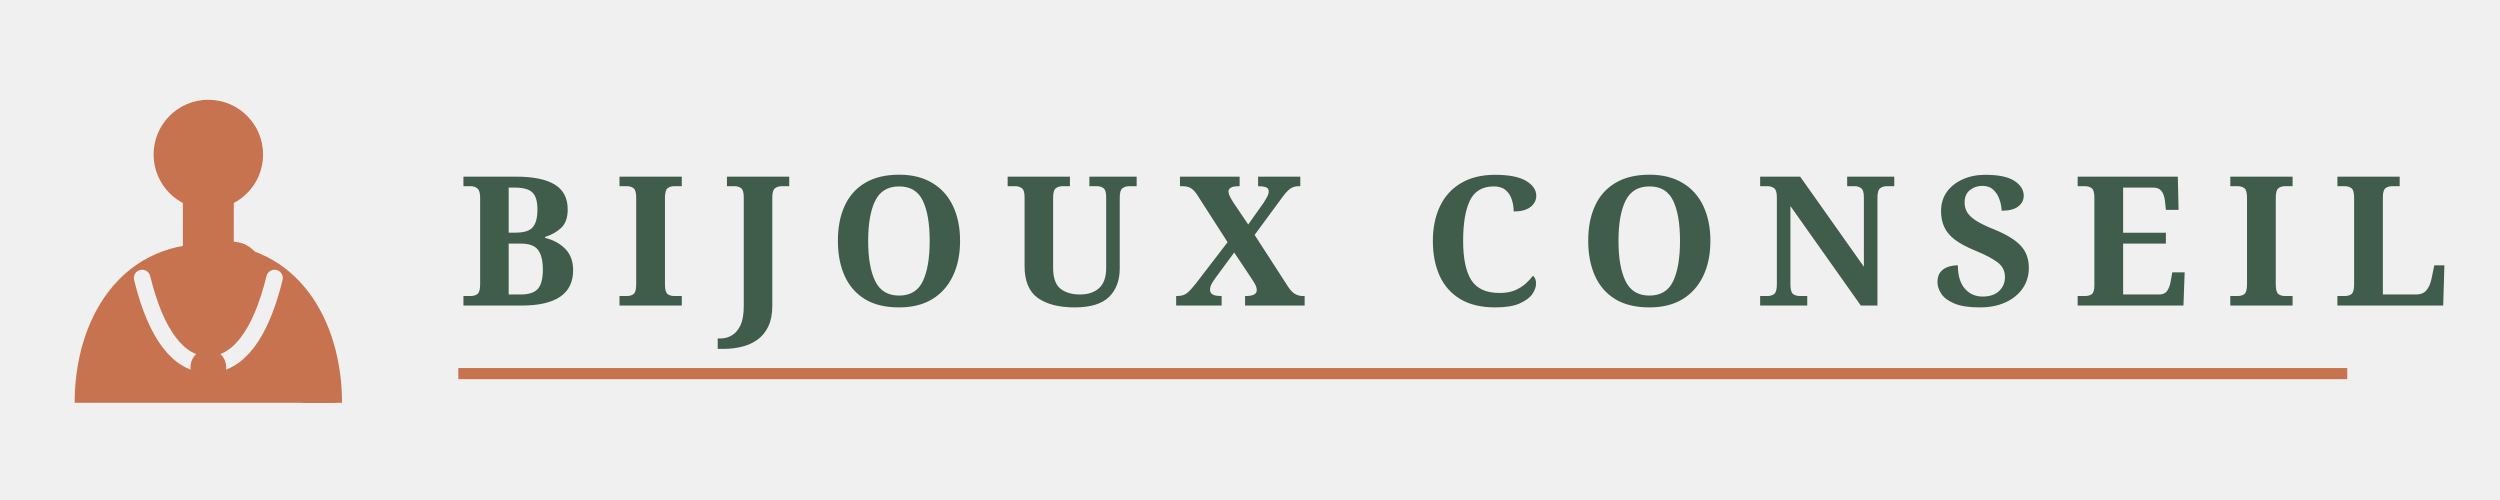
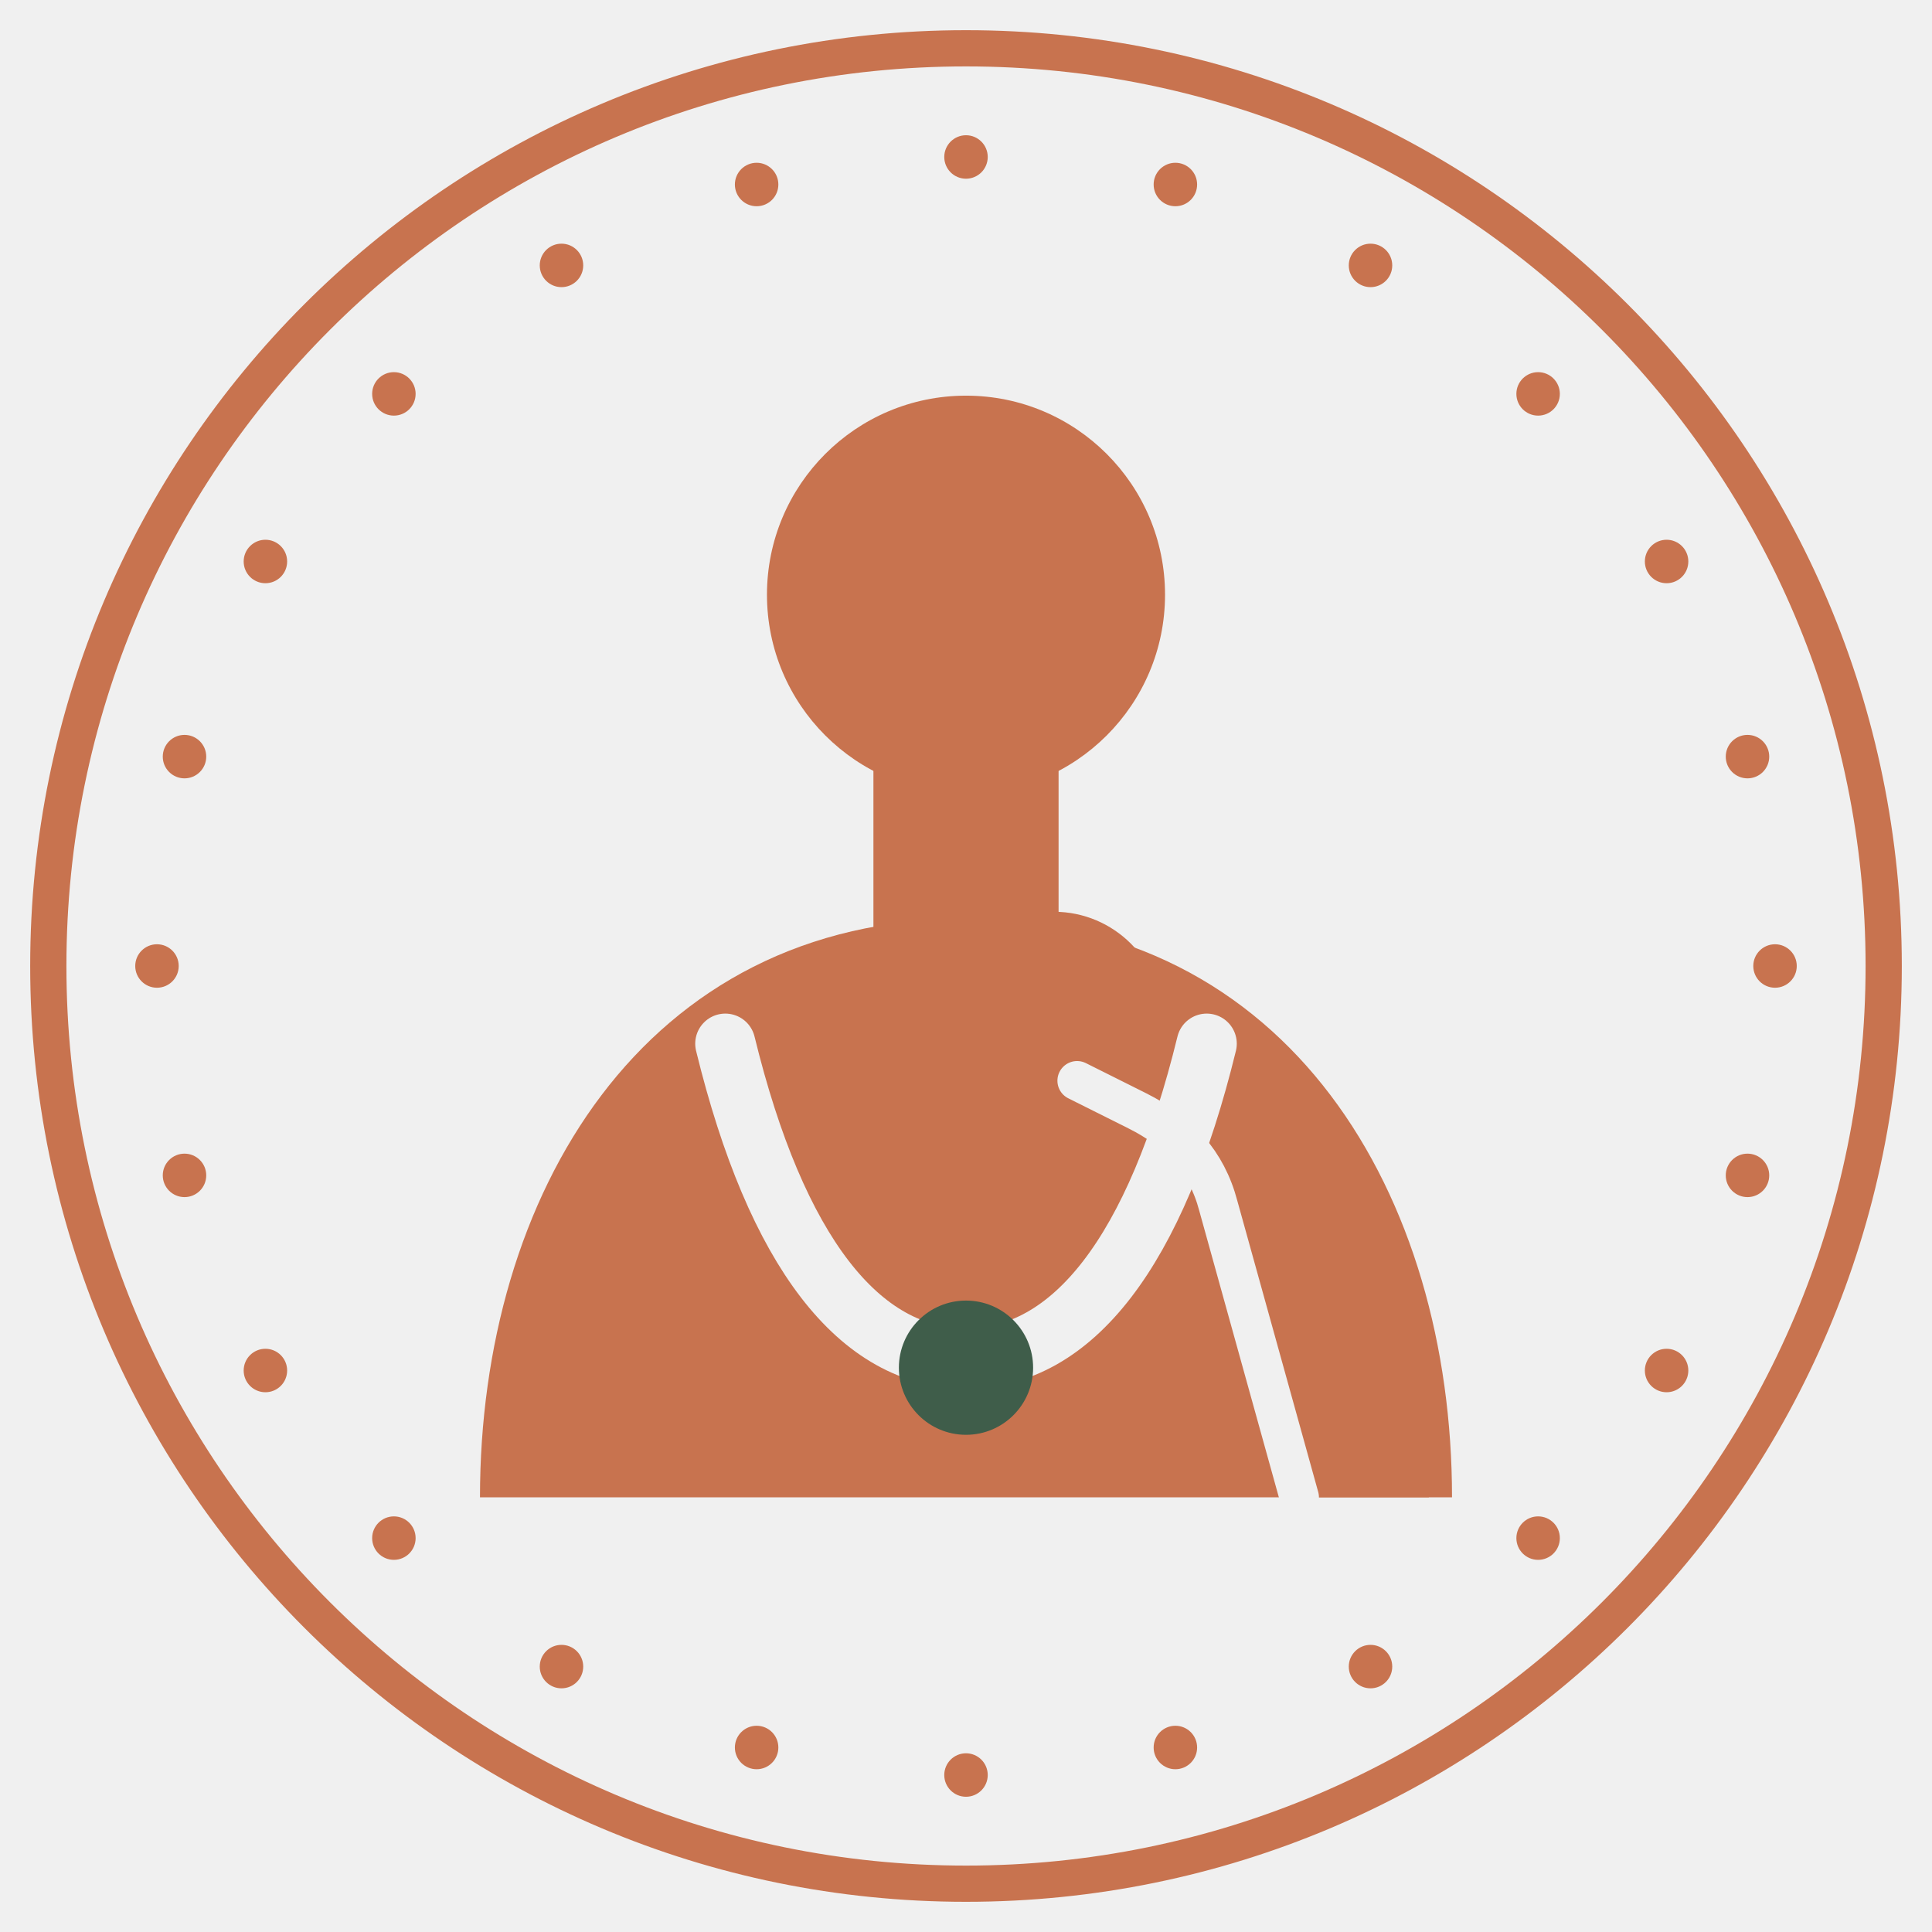
- <svg xmlns="http://www.w3.org/2000/svg" viewBox="0 0 360 72" width="360" height="72">
-   <svg x="8" y="10" width="44" height="52" viewBox="0 0 48 56">
-     <mask id="bc-file-mask" maskUnits="userSpaceOnUse" x="0" y="0" width="48" height="56">
+ <svg xmlns="http://www.w3.org/2000/svg" viewBox="0 0 80 80">
+   <circle cx="40" cy="40" r="38" fill="none" stroke="#C8734F" stroke-width="1.5" />
+   <circle cx="40.0" cy="6.5" r="0.9" fill="#C8734F" />
+   <circle cx="48.67" cy="7.64" r="0.9" fill="#C8734F" />
+   <circle cx="56.75" cy="10.99" r="0.9" fill="#C8734F" />
+   <circle cx="63.69" cy="16.31" r="0.9" fill="#C8734F" />
+   <circle cx="69.01" cy="23.25" r="0.9" fill="#C8734F" />
+   <circle cx="72.36" cy="31.33" r="0.9" fill="#C8734F" />
+   <circle cx="73.5" cy="40.0" r="0.9" fill="#C8734F" />
+   <circle cx="72.36" cy="48.67" r="0.9" fill="#C8734F" />
+   <circle cx="69.01" cy="56.75" r="0.9" fill="#C8734F" />
+   <circle cx="63.69" cy="63.69" r="0.9" fill="#C8734F" />
+   <circle cx="56.75" cy="69.01" r="0.9" fill="#C8734F" />
+   <circle cx="48.67" cy="72.36" r="0.9" fill="#C8734F" />
+   <circle cx="40.0" cy="73.5" r="0.9" fill="#C8734F" />
+   <circle cx="31.33" cy="72.36" r="0.9" fill="#C8734F" />
+   <circle cx="23.25" cy="69.01" r="0.9" fill="#C8734F" />
+   <circle cx="16.31" cy="63.69" r="0.9" fill="#C8734F" />
+   <circle cx="10.99" cy="56.75" r="0.9" fill="#C8734F" />
+   <circle cx="7.64" cy="48.67" r="0.9" fill="#C8734F" />
+   <circle cx="6.5" cy="40.0" r="0.9" fill="#C8734F" />
+   <circle cx="7.64" cy="31.33" r="0.9" fill="#C8734F" />
+   <circle cx="10.99" cy="23.25" r="0.9" fill="#C8734F" />
+   <circle cx="16.31" cy="16.31" r="0.9" fill="#C8734F" />
+   <circle cx="23.25" cy="10.99" r="0.9" fill="#C8734F" />
+   <circle cx="31.33" cy="7.64" r="0.9" fill="#C8734F" />
+   <svg x="17" y="12" width="46" height="54" viewBox="0 0 48 56">
+     <mask id="bc-logo" maskUnits="userSpaceOnUse" x="0" y="0" width="48" height="56">
      <rect width="48" height="56" fill="#000" />
      <g fill="#fff">
        <circle cx="24" cy="13" r="8.6" />
        <path d="M20 19h8v10h-8z" />
        <path d="M3 52c0-13 7-25 21-25s21 12 21 25z" />
        <path d="M44 52 39.4 36.5c-.7-2.3-2.2-3.9-4.3-4.9l-6-2.9-2.5 4.9 5.4 2.7c1.3.7 2.1 1.7 2.5 3.1L38.8 52z" />
        <circle cx="27.8" cy="31.4" r="4.7" />
      </g>
-       <path d="M13.6 32.4C15.8 41.4 19.4 46 24 46s8.2-4.6 10.4-13.6" fill="none" stroke="#000" stroke-width="2.6" stroke-linecap="round" />
-       <circle cx="24" cy="46.4" r="2.8" fill="#fff" />
+       <g fill="none" stroke="#000" stroke-linecap="round">
+         <path d="M13.6 32.4C15.8 41.4 19.4 46 24 46s8.2-4.6 10.4-13.6" stroke-width="2.6" />
+         <path d="M38.4 52 34.9 39.4c-.5-1.9-1.7-3.2-3.5-4.1l-2.6-1.3" stroke-width="1.7" />
+       </g>
    </mask>
-     <rect width="48" height="56" fill="#C8734F" mask="url(#bc-file-mask)" />
+     <rect width="48" height="56" fill="#C8734F" mask="url(#bc-logo)" />
+     <circle cx="24" cy="46.4" r="2.9" fill="#3F5D4A" />
  </svg>
-   <text x="66" y="44" font-family="Cormorant Garamond, Georgia, serif" font-size="26" font-weight="600" letter-spacing="5" fill="#3F5D4A">BIJOUX CONSEIL</text>
-   <rect x="66" y="53" width="272" height="1.6" fill="#C8734F" />
</svg>
